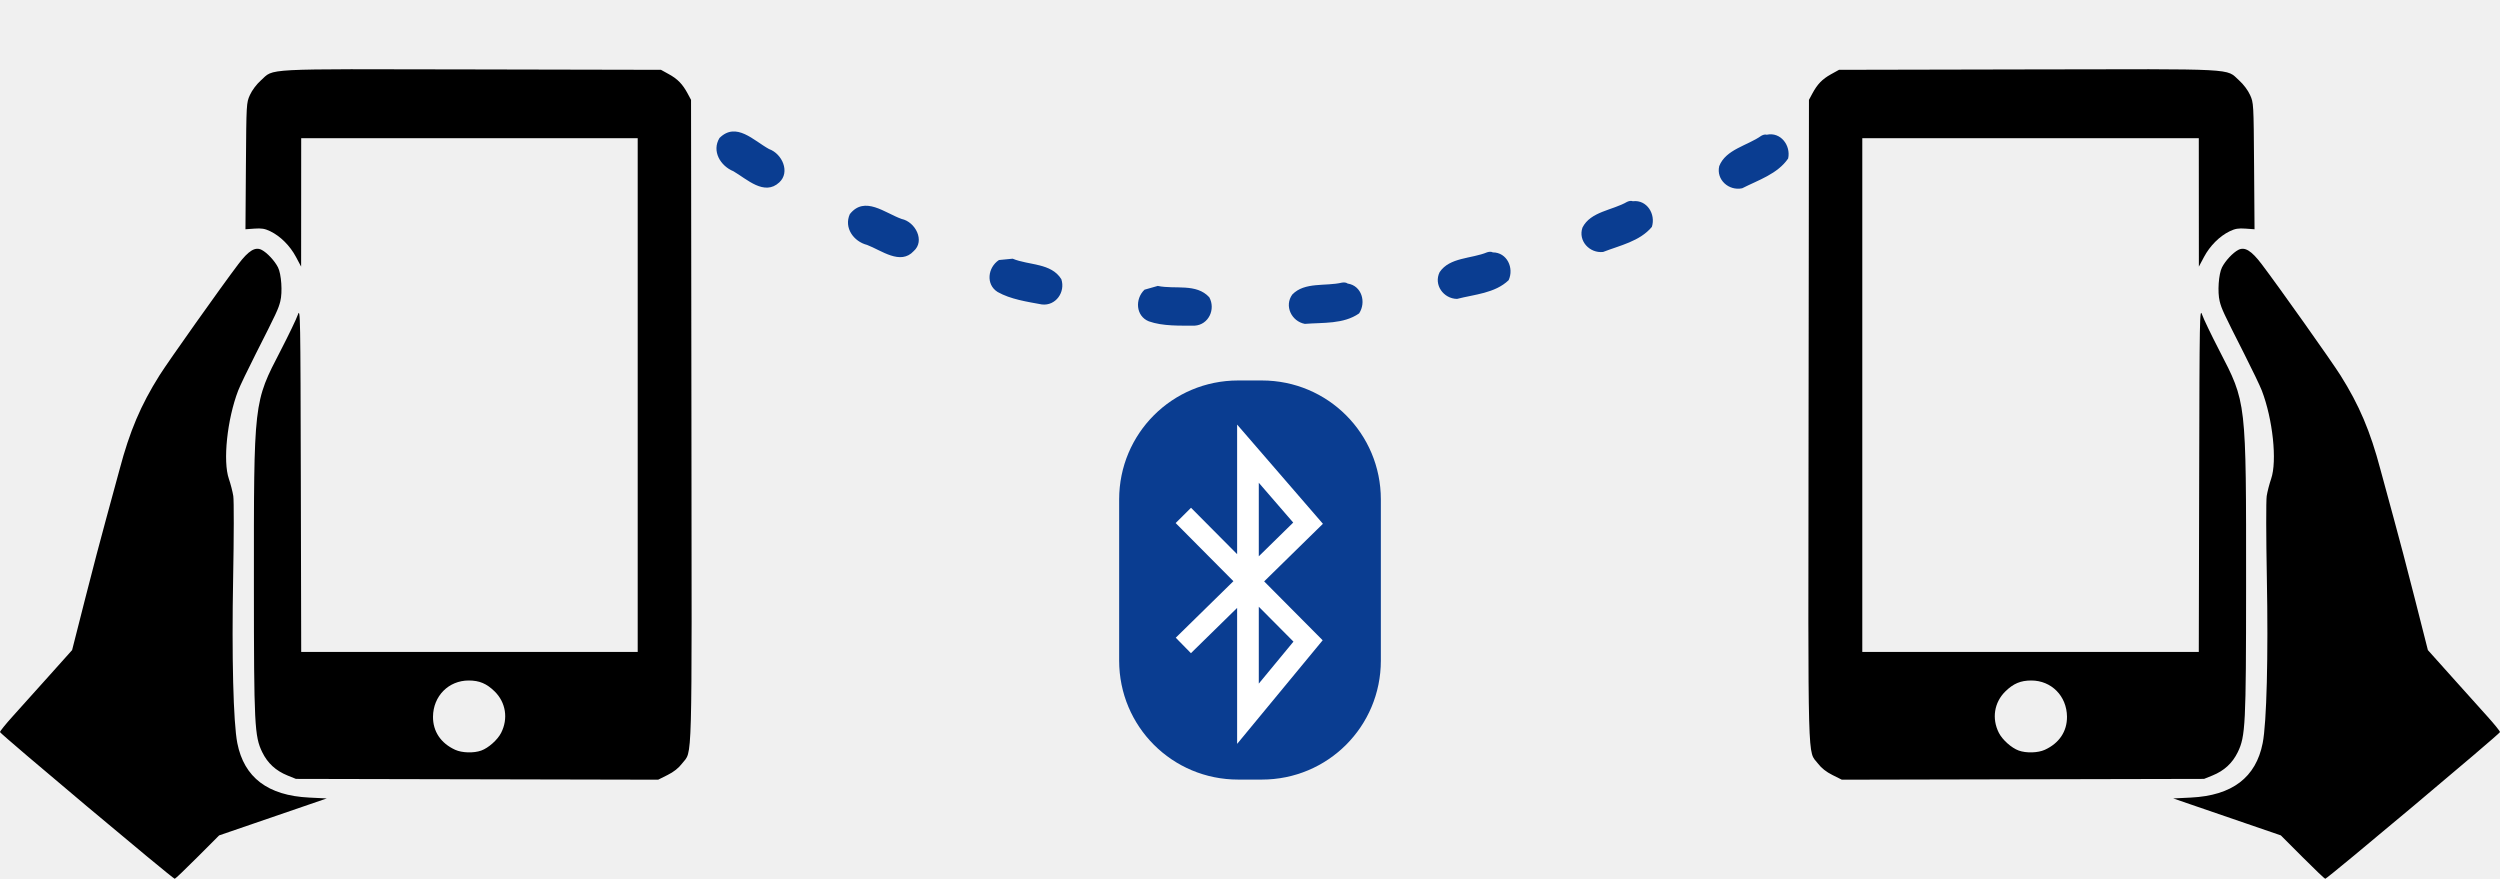
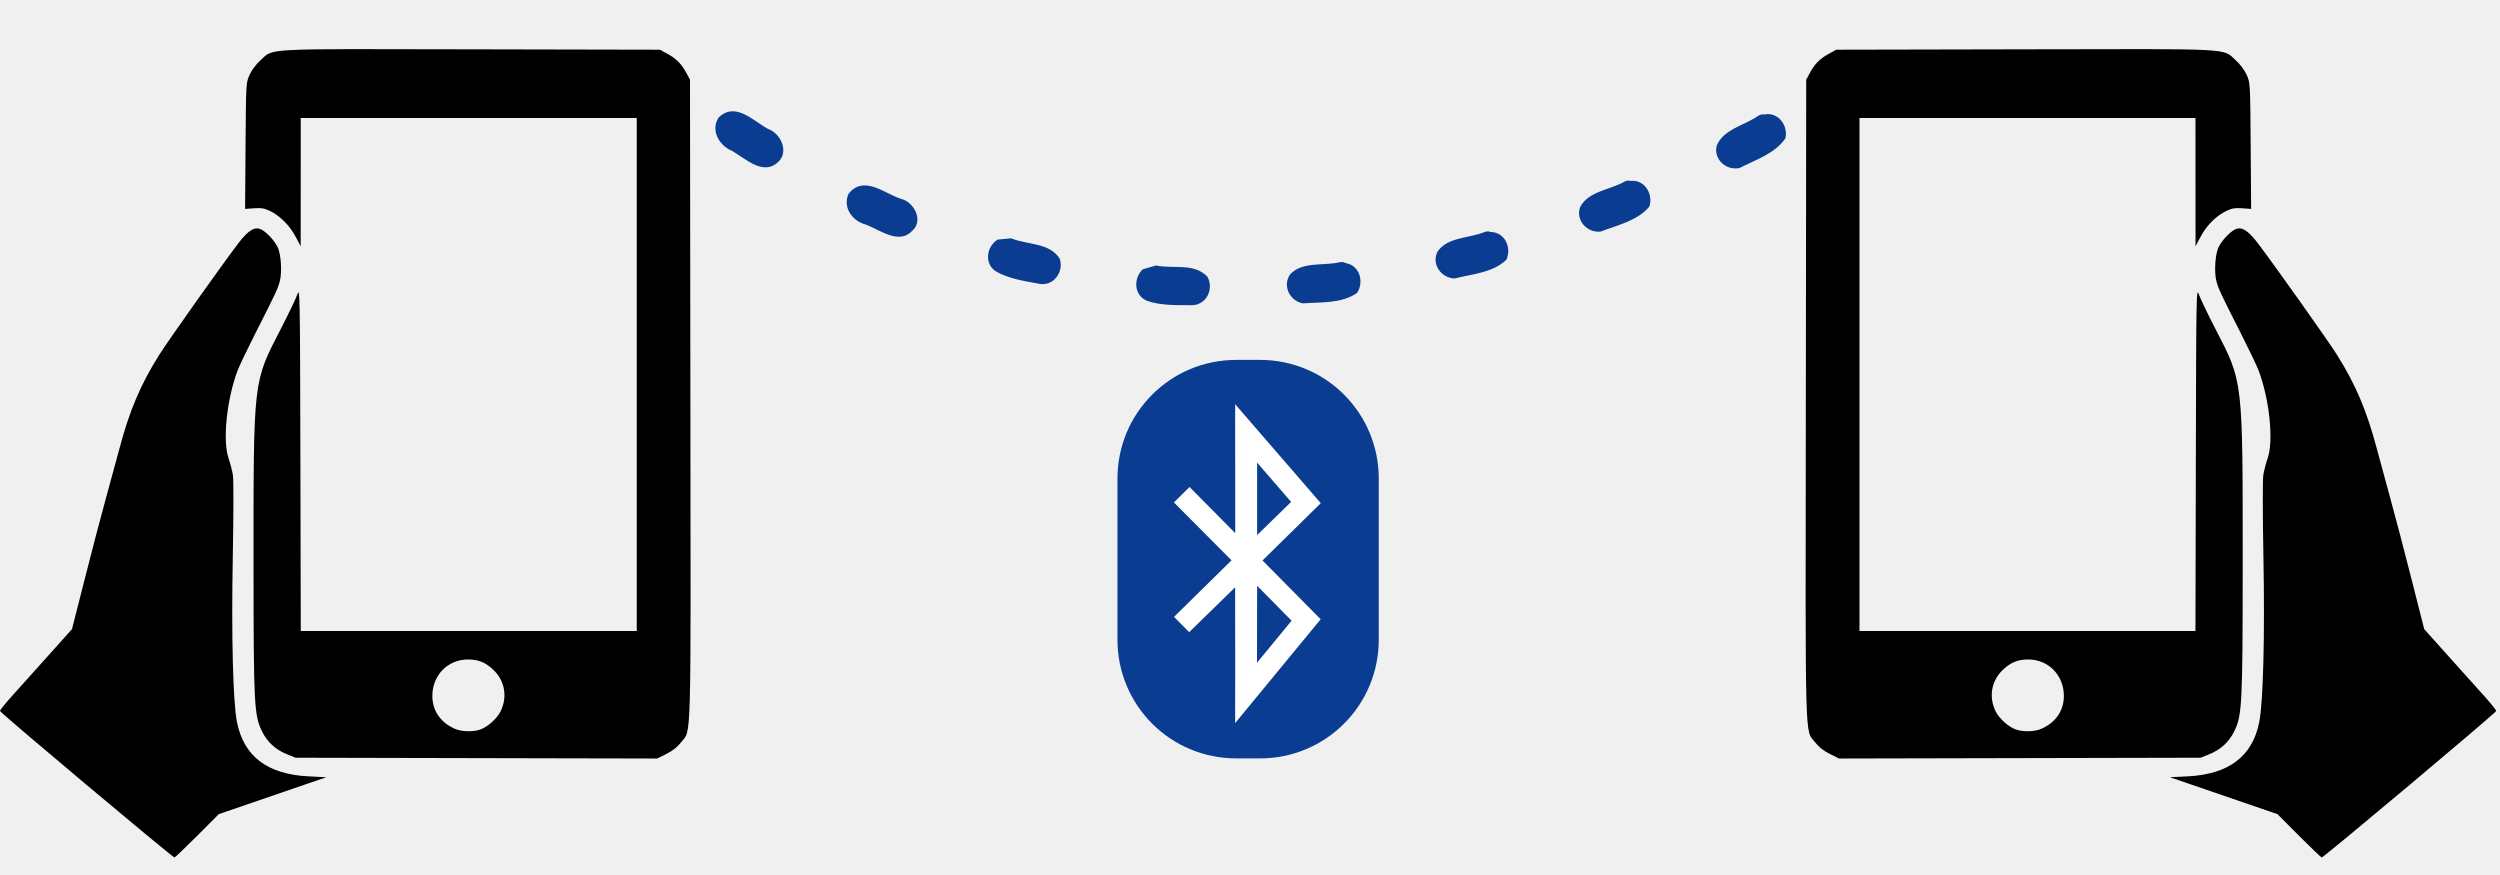
- <svg xmlns="http://www.w3.org/2000/svg" width="499.244" height="175.494" viewBox="0 0 499.244 175.494" id="svg2" version="1.1">
+ <svg xmlns="http://www.w3.org/2000/svg" width="500" height="175" viewBox="0 0 500 175" id="svg2" version="1.1">
  <defs id="defs4" />
-   <path id="path4201" d="m 459.809,171.16 -4.327,-4.334 -7.07,-2.427 c -3.888,-1.335 -8.723,-2.996 -10.744,-3.691 l -3.674,-1.263 3.524,-0.173 c 8.242,-0.404 12.988,-4.007 14.336,-10.884 0.796,-4.061 1.129,-17.298 0.83,-33.041 -0.153,-8.084 -0.166,-15.416 -0.028,-16.295 0.138,-0.878 0.535,-2.42 0.883,-3.426 1.222,-3.532 0.34,-11.908 -1.858,-17.631 -0.348,-0.907 -1.934,-4.215 -3.524,-7.35 -4.158,-8.2 -4.505,-8.942 -4.893,-10.484 -0.459,-1.821 -0.212,-5.435 0.463,-6.766 0.666,-1.315 2.157,-2.916 3.246,-3.487 1.299,-0.68 2.616,0.122 4.686,2.855 3.422,4.516 14.001,19.441 15.732,22.193 3.746,5.956 5.956,11.165 7.972,18.788 0.655,2.475 1.885,6.997 2.735,10.05 0.849,3.053 2.714,10.158 4.144,15.79 l 2.6,10.24 4.65,5.193 c 2.558,2.856 5.798,6.464 7.2,8.017 1.403,1.553 2.55,2.975 2.55,3.161 0,0.335 -34.5,29.299 -34.899,29.299 -0.115,0 -2.156,-1.95 -4.535,-4.334 z M 365.944,154.772 c -1.258,-0.628 -2.206,-1.379 -2.914,-2.307 -2.089,-2.736 -1.95,2.369 -1.864,-68.482 l 0.078,-64.039 0.661,-1.235 c 1.015,-1.898 1.992,-2.911 3.74,-3.879 l 1.6,-0.886 37.784,-0.08 c 42.456,-0.089 39.402,-0.248 42.116,2.192 0.875,0.787 1.757,1.959 2.184,2.904 0.713,1.577 0.716,1.638 0.806,14.204 l 0.09,12.62 -1.798,-0.13 c -1.426,-0.103 -2.081,0.007 -3.166,0.532 -2.013,0.974 -3.94,2.899 -5.115,5.108 l -1.037,1.95 -0.007,-12.825 -0.007,-12.825 -33.6,0 -33.6,0 0,51.3 0,51.3 33.599,0 33.599,0 0.076,-34.425 c 0.073,-32.96 0.098,-34.361 0.591,-32.925 0.283,0.825 1.806,3.998 3.383,7.05 5.493,10.626 5.405,9.86 5.396,47.203 -0.007,27.621 -0.124,29.951 -1.662,33.109 -1.071,2.199 -2.711,3.71 -5.058,4.66 l -1.674,0.677 -36.168,0.08 -36.168,0.08 -1.864,-0.931 z m 42.399,-5.038 c 2.871,-1.309 4.458,-3.678 4.43,-6.617 -0.039,-4.116 -3.109,-7.223 -7.136,-7.223 -2.12,0 -3.567,0.609 -5.164,2.172 -2.245,2.198 -2.754,5.439 -1.301,8.287 0.713,1.398 2.521,3.009 3.962,3.53 1.497,0.542 3.84,0.475 5.209,-0.149 z" style="fill:#000000" />
-   <path id="path4201-1" d="m 39.434,171.16 4.327,-4.334 7.07,-2.427 c 3.888,-1.335 8.723,-2.996 10.744,-3.691 l 3.674,-1.263 -3.524,-0.173 c -8.242,-0.404 -12.988,-4.007 -14.336,-10.884 -0.796,-4.061 -1.129,-17.298 -0.83,-33.041 0.153,-8.084 0.166,-15.416 0.028,-16.295 -0.138,-0.878 -0.535,-2.42 -0.883,-3.426 -1.222,-3.532 -0.34,-11.908 1.858,-17.631 0.348,-0.907 1.934,-4.215 3.524,-7.35 4.158,-8.2 4.505,-8.942 4.893,-10.484 0.459,-1.821 0.212,-5.435 -0.463,-6.766 -0.666,-1.315 -2.157,-2.916 -3.246,-3.487 -1.299,-0.68 -2.616,0.122 -4.686,2.855 -3.422,4.516 -14.001,19.441 -15.732,22.193 -3.746,5.956 -5.956,11.165 -7.972,18.788 -0.655,2.475 -1.885,6.997 -2.735,10.05 -0.849,3.053 -2.714,10.158 -4.144,15.79 L 14.4,129.824 9.75,135.017 c -2.558,2.856 -5.798,6.464 -7.2,8.017 -1.403,1.553 -2.55,2.975 -2.55,3.161 0,0.335 34.5,29.299 34.899,29.299 0.115,0 2.156,-1.95 4.535,-4.334 z m 93.865,-16.388 c 1.258,-0.628 2.206,-1.379 2.914,-2.307 2.089,-2.736 1.95,2.369 1.864,-68.482 l -0.078,-64.039 -0.661,-1.235 c -1.015,-1.898 -1.992,-2.911 -3.74,-3.879 l -1.6,-0.886 -37.784,-0.08 c -42.456,-0.089 -39.402,-0.248 -42.116,2.192 -0.875,0.787 -1.757,1.959 -2.184,2.904 -0.713,1.577 -0.716,1.638 -0.806,14.204 l -0.09,12.62 1.798,-0.13 c 1.426,-0.103 2.081,0.007 3.166,0.532 2.013,0.974 3.94,2.899 5.115,5.108 l 1.037,1.95 0.007,-12.825 0.007,-12.825 33.6,0 33.6,0 0,51.3 0,51.3 -33.599,0 -33.599,0 -0.076,-34.425 c -0.073,-32.96 -0.098,-34.361 -0.591,-32.925 -0.283,0.825 -1.806,3.998 -3.383,7.05 -5.493,10.626 -5.405,9.86 -5.396,47.203 0.007,27.621 0.124,29.951 1.662,33.109 1.071,2.199 2.711,3.71 5.058,4.66 l 1.674,0.677 36.168,0.08 36.168,0.08 1.864,-0.931 z m -42.399,-5.038 c -2.871,-1.309 -4.458,-3.678 -4.43,-6.617 0.039,-4.116 3.109,-7.223 7.136,-7.223 2.12,0 3.567,0.609 5.164,2.172 2.245,2.198 2.754,5.439 1.301,8.287 -0.713,1.398 -2.521,3.009 -3.962,3.53 -1.497,0.542 -3.84,0.475 -5.209,-0.149 z" style="fill:#000000" />
-   <path id="rect4270" d="m 247.254,75.979 4.736,0 c 13.165,0 23.763,10.599 23.763,23.763 l 0,32.175 c 0,13.165 -10.599,23.763 -23.763,23.763 l -4.736,0 c -13.165,0 -23.763,-10.599 -23.763,-23.763 l 0,-32.175 c 0,-13.165 10.599,-23.763 23.763,-23.763 z" style="fill:#0a3d91" />
-   <path id="path4272" d="m 236.311,102.927 24.907,25.07 -12.004,14.536 0,-51.937 12.004,13.882 -24.907,24.417" style="fill:none;stroke:#ffffff;stroke-width:4.328" />
-   <path id="path4844" d="m 143.679,27.557 c -1.59,2.624 0.182,5.575 2.785,6.643 2.695,1.572 6.171,4.987 9.148,2.232 2.233,-2.04 0.601,-5.728 -2.041,-6.67 -3.064,-1.677 -6.552,-5.515 -9.891,-2.205 z M 351.705,27.129 c -2.768,1.961 -7.068,2.695 -8.378,6.043 -0.642,2.731 1.936,4.993 4.584,4.426 3.202,-1.638 7.057,-2.842 9.178,-5.948 0.569,-2.604 -1.493,-5.351 -4.268,-4.746 -0.416,-0.108 -0.76,0.035 -1.117,0.224 z m -26.762,13.172 c -2.934,1.708 -7.32,1.923 -8.931,5.153 -0.908,2.654 1.432,5.159 4.124,4.861 3.356,-1.304 7.32,-2.113 9.737,-5.002 0.814,-2.538 -0.977,-5.47 -3.796,-5.129 -0.404,-0.146 -0.76,-0.038 -1.133,0.117 z m -155.236,2.463 c -1.219,2.712 0.757,5.461 3.444,6.145 2.858,1.081 6.669,4.118 9.312,1.234 2.315,-2.037 0.339,-5.835 -2.41,-6.418 -3.328,-1.176 -7.385,-4.714 -10.346,-0.961 z m 127.273,7.617 c -3.123,1.309 -7.492,0.971 -9.492,3.97 -1.232,2.519 0.773,5.298 3.48,5.34 3.487,-0.907 7.567,-1.113 10.303,-3.739 1.114,-2.422 -0.312,-5.546 -3.152,-5.551 -0.383,-0.196 -0.75,-0.127 -1.139,-0.02 z m -97.49,1.545 c -2.229,1.462 -2.68,4.866 -0.276,6.377 2.587,1.471 5.915,1.955 8.84,2.495 2.785,0.332 4.746,-2.479 3.891,-5.049 -2.043,-3.28 -6.472,-2.734 -9.717,-4.089 -0.913,0.089 -1.826,0.177 -2.738,0.266 z m 68.514,4.508 c -3.276,0.789 -7.461,-0.188 -9.936,2.382 -1.65,2.268 -0.157,5.354 2.504,5.862 3.612,-0.292 7.718,0.091 10.84,-2.094 1.462,-2.228 0.523,-5.532 -2.285,-5.959 -0.349,-0.249 -0.722,-0.239 -1.123,-0.19 z m -39.449,1.418 c -1.933,1.836 -1.765,5.267 0.871,6.321 2.809,0.989 6.171,0.847 9.144,0.861 2.799,-0.173 4.226,-3.29 2.924,-5.665 -2.604,-2.852 -6.847,-1.542 -10.293,-2.27 -0.882,0.251 -1.764,0.501 -2.646,0.752 z" style="color:#000000;font-style:normal;font-variant:normal;font-weight:normal;font-stretch:normal;font-size:medium;line-height:normal;font-family:sans-serif;text-indent:0;text-align:start;text-decoration:none;text-decoration-line:none;text-decoration-style:solid;text-decoration-color:#000000;letter-spacing:normal;word-spacing:normal;text-transform:none;direction:ltr;block-progression:tb;writing-mode:lr-tb;baseline-shift:baseline;text-anchor:start;white-space:normal;clip-rule:nonzero;display:inline;overflow:visible;visibility:visible;opacity:1;isolation:auto;mix-blend-mode:normal;color-interpolation:sRGB;color-interpolation-filters:linearRGB;solid-color:#000000;solid-opacity:1;fill:#0a3d91;fill-opacity:1;fill-rule:evenodd;stroke:none;stroke-width:7.55;stroke-linecap:round;stroke-linejoin:round;stroke-miterlimit:4;stroke-dasharray:7.55, 22.65;stroke-dashoffset:0;stroke-opacity:1;color-rendering:auto;image-rendering:auto;shape-rendering:auto;text-rendering:auto;enable-background:accumulate" />
+   <path id="path4201" d="m 459.809,167.16 -4.327,-4.334 -7.07,-2.427 c -3.888,-1.335 -8.723,-2.996 -10.744,-3.691 l -3.674,-1.263 3.524,-0.173 c 8.242,-0.404 12.988,-4.007 14.336,-10.884 0.796,-4.061 1.129,-17.298 0.83,-33.041 -0.153,-8.084 -0.166,-15.416 -0.028,-16.295 0.138,-0.878 0.535,-2.42 0.883,-3.426 1.222,-3.532 0.34,-11.908 -1.858,-17.631 -0.348,-0.907 -1.934,-4.215 -3.524,-7.35 -4.158,-8.2 -4.505,-8.942 -4.893,-10.484 -0.459,-1.821 -0.212,-5.435 0.463,-6.766 0.666,-1.315 2.157,-2.916 3.246,-3.487 1.299,-0.68 2.616,0.122 4.686,2.855 3.422,4.516 14.001,19.441 15.732,22.193 3.746,5.956 5.956,11.165 7.972,18.788 0.655,2.475 1.885,6.997 2.735,10.05 0.849,3.053 2.714,10.158 4.144,15.79 l 2.6,10.24 4.65,5.193 c 2.558,2.856 5.798,6.464 7.2,8.017 1.403,1.553 2.55,2.975 2.55,3.161 0,0.335 -34.5,29.299 -34.899,29.299 -0.115,0 -2.156,-1.95 -4.535,-4.334 z M 365.944,150.772 c -1.258,-0.628 -2.206,-1.379 -2.914,-2.307 -2.089,-2.736 -1.95,2.369 -1.864,-68.482 l 0.078,-64.039 0.661,-1.235 c 1.015,-1.898 1.992,-2.911 3.74,-3.879 l 1.6,-0.886 37.784,-0.08 c 42.456,-0.089 39.402,-0.248 42.116,2.192 0.875,0.787 1.757,1.959 2.184,2.904 0.713,1.577 0.716,1.638 0.806,14.204 l 0.09,12.62 -1.798,-0.13 c -1.426,-0.103 -2.081,0.007 -3.166,0.532 -2.013,0.974 -3.94,2.899 -5.115,5.108 l -1.037,1.95 -0.007,-12.825 -0.007,-12.825 h -33.6 -33.6 v 51.3 51.3 h 33.599 33.599 l 0.076,-34.425 c 0.073,-32.96 0.098,-34.361 0.591,-32.925 0.283,0.825 1.806,3.998 3.383,7.05 5.493,10.626 5.405,9.86 5.396,47.203 -0.007,27.621 -0.124,29.951 -1.662,33.109 -1.071,2.199 -2.711,3.71 -5.058,4.66 l -1.674,0.677 -36.168,0.08 -36.168,0.08 -1.864,-0.931 z m 42.399,-5.038 c 2.871,-1.309 4.458,-3.678 4.43,-6.617 -0.039,-4.116 -3.109,-7.223 -7.136,-7.223 -2.12,0 -3.567,0.609 -5.164,2.172 -2.245,2.198 -2.754,5.439 -1.301,8.287 0.713,1.398 2.521,3.009 3.962,3.53 1.497,0.542 3.84,0.475 5.209,-0.149 z" style="fill:#000000;stroke:none" />
+   <path id="path4201-1" d="m 39.434,167.16 4.327,-4.334 7.07,-2.427 c 3.888,-1.335 8.723,-2.996 10.744,-3.691 l 3.674,-1.263 -3.524,-0.173 c -8.242,-0.404 -12.988,-4.007 -14.336,-10.884 -0.796,-4.061 -1.129,-17.298 -0.83,-33.041 0.153,-8.084 0.166,-15.416 0.028,-16.295 -0.138,-0.878 -0.535,-2.42 -0.883,-3.426 -1.222,-3.532 -0.34,-11.908 1.858,-17.631 0.348,-0.907 1.934,-4.215 3.524,-7.35 4.158,-8.2 4.505,-8.942 4.893,-10.484 0.459,-1.821 0.212,-5.435 -0.463,-6.766 -0.666,-1.315 -2.157,-2.916 -3.246,-3.487 -1.299,-0.68 -2.616,0.122 -4.686,2.855 -3.422,4.516 -14.001,19.441 -15.732,22.193 -3.746,5.956 -5.956,11.165 -7.972,18.788 -0.655,2.475 -1.885,6.997 -2.735,10.05 -0.849,3.053 -2.714,10.158 -4.144,15.79 L 14.4,125.824 9.75,131.017 c -2.558,2.856 -5.798,6.464 -7.2,8.017 -1.403,1.553 -2.55,2.975 -2.55,3.161 0,0.335 34.5,29.299 34.899,29.299 0.115,0 2.156,-1.95 4.535,-4.334 z m 93.865,-16.388 c 1.258,-0.628 2.206,-1.379 2.914,-2.307 2.089,-2.736 1.95,2.369 1.864,-68.482 l -0.078,-64.039 -0.661,-1.235 c -1.015,-1.898 -1.992,-2.911 -3.74,-3.879 L 132,9.944 94.216,9.865 c -42.456,-0.089 -39.402,-0.248 -42.116,2.192 -0.875,0.787 -1.757,1.959 -2.184,2.904 -0.713,1.577 -0.716,1.638 -0.806,14.204 l -0.09,12.62 1.798,-0.13 c 1.426,-0.103 2.081,0.007 3.166,0.532 2.013,0.974 3.94,2.899 5.115,5.108 l 1.037,1.95 0.007,-12.825 0.007,-12.825 h 33.6 33.6 v 51.3 51.3 H 93.752 60.153 l -0.076,-34.425 c -0.073,-32.96 -0.098,-34.361 -0.591,-32.925 -0.283,0.825 -1.806,3.998 -3.383,7.05 -5.493,10.626 -5.405,9.86 -5.396,47.203 0.007,27.621 0.124,29.951 1.662,33.109 1.071,2.199 2.711,3.71 5.058,4.66 l 1.674,0.677 36.168,0.08 36.168,0.08 1.864,-0.931 z m -42.399,-5.038 c -2.871,-1.309 -4.458,-3.678 -4.43,-6.617 0.039,-4.116 3.109,-7.223 7.136,-7.223 2.12,0 3.567,0.609 5.164,2.172 2.245,2.198 2.754,5.439 1.301,8.287 -0.713,1.398 -2.521,3.009 -3.962,3.53 -1.497,0.542 -3.84,0.475 -5.209,-0.149 z" style="fill:#000000;stroke:none" />
+   <path id="rect4270" d="m 247.254,71.979 h 4.736 c 13.165,0 23.763,10.599 23.763,23.763 v 32.175 c 0,13.165 -10.599,23.763 -23.763,23.763 h -4.736 c -13.165,0 -23.763,-10.599 -23.763,-23.763 V 95.743 c 0,-13.165 10.599,-23.763 23.763,-23.763 z" style="fill:#0a3d91;stroke:none" />
+   <path id="path4844" d="m 143.679,23.557 c -1.59,2.624 0.182,5.575 2.785,6.643 2.695,1.572 6.171,4.987 9.148,2.232 2.233,-2.04 0.601,-5.728 -2.041,-6.67 -3.064,-1.677 -6.552,-5.515 -9.891,-2.205 z M 351.705,23.129 c -2.768,1.961 -7.068,2.695 -8.378,6.043 -0.642,2.731 1.936,4.993 4.584,4.426 3.202,-1.638 7.057,-2.842 9.178,-5.948 0.569,-2.604 -1.493,-5.351 -4.268,-4.746 -0.416,-0.108 -0.76,0.035 -1.117,0.224 z m -26.762,13.172 c -2.934,1.708 -7.32,1.923 -8.931,5.153 -0.908,2.654 1.432,5.159 4.124,4.861 3.356,-1.304 7.32,-2.113 9.737,-5.002 0.814,-2.538 -0.977,-5.47 -3.796,-5.129 -0.404,-0.146 -0.76,-0.038 -1.133,0.117 z m -155.236,2.463 c -1.219,2.712 0.757,5.461 3.444,6.145 2.858,1.081 6.669,4.118 9.312,1.234 2.315,-2.037 0.339,-5.835 -2.41,-6.418 -3.328,-1.176 -7.385,-4.714 -10.346,-0.961 z m 127.273,7.617 c -3.123,1.309 -7.492,0.971 -9.492,3.97 -1.232,2.519 0.773,5.298 3.48,5.34 3.487,-0.907 7.567,-1.113 10.303,-3.739 1.114,-2.422 -0.312,-5.546 -3.152,-5.551 -0.383,-0.196 -0.75,-0.127 -1.139,-0.02 z m -97.49,1.545 c -2.229,1.462 -2.68,4.866 -0.276,6.377 2.587,1.471 5.915,1.955 8.84,2.495 2.785,0.332 4.746,-2.479 3.891,-5.049 -2.043,-3.28 -6.472,-2.734 -9.717,-4.089 -0.913,0.089 -1.826,0.177 -2.738,0.266 z m 68.514,4.508 c -3.276,0.789 -7.461,-0.188 -9.936,2.382 -1.65,2.268 -0.157,5.354 2.504,5.862 3.612,-0.292 7.718,0.091 10.84,-2.094 1.462,-2.228 0.523,-5.532 -2.285,-5.959 -0.349,-0.249 -0.722,-0.239 -1.123,-0.19 z m -39.449,1.418 c -1.933,1.836 -1.765,5.267 0.871,6.321 2.809,0.989 6.171,0.847 9.144,0.861 2.799,-0.173 4.226,-3.29 2.924,-5.665 -2.604,-2.852 -6.847,-1.542 -10.293,-2.27 -0.882,0.251 -1.764,0.501 -2.646,0.752 z" style="color:#000000;font-style:normal;font-variant:normal;font-weight:normal;font-stretch:normal;font-size:medium;line-height:normal;font-family:sans-serif;text-indent:0;text-align:start;text-decoration:none;text-decoration-line:none;text-decoration-style:solid;text-decoration-color:#000000;letter-spacing:normal;word-spacing:normal;text-transform:none;writing-mode:lr-tb;direction:ltr;baseline-shift:baseline;text-anchor:start;white-space:normal;clip-rule:nonzero;display:inline;overflow:visible;visibility:visible;opacity:1;isolation:auto;mix-blend-mode:normal;color-interpolation:sRGB;color-interpolation-filters:linearRGB;solid-color:#000000;solid-opacity:1;fill:#0a3d91;fill-opacity:1;fill-rule:evenodd;stroke:none;stroke-width:7.55;stroke-linecap:round;stroke-linejoin:round;stroke-miterlimit:4;stroke-dasharray:7.55, 22.65;stroke-dashoffset:0;stroke-opacity:1;color-rendering:auto;image-rendering:auto;shape-rendering:auto;text-rendering:auto;enable-background:accumulate" />
+   <path d="m 252.501,112.09 11.656,-11.452 -17.126,-19.791 0.019,25.792 -9.142,-9.245 -3.125,3.091 11.521,11.581 -11.498,11.308 c 3.031,3.056 0,0 3.031,3.056 l 9.189,-8.973 c 0.044,4.735 0.004,27.165 0.004,27.165 l 17.102,-20.773 z m -1.077,-19.57 6.799,7.864 -6.799,6.633 z m -0.024,40.028 0.024,-15.396 6.893,6.988 z" id="path1536" style="display:inline;opacity:1;fill:#ffffff;fill-opacity:1;stroke:none;stroke-width:0.255" />
</svg>
